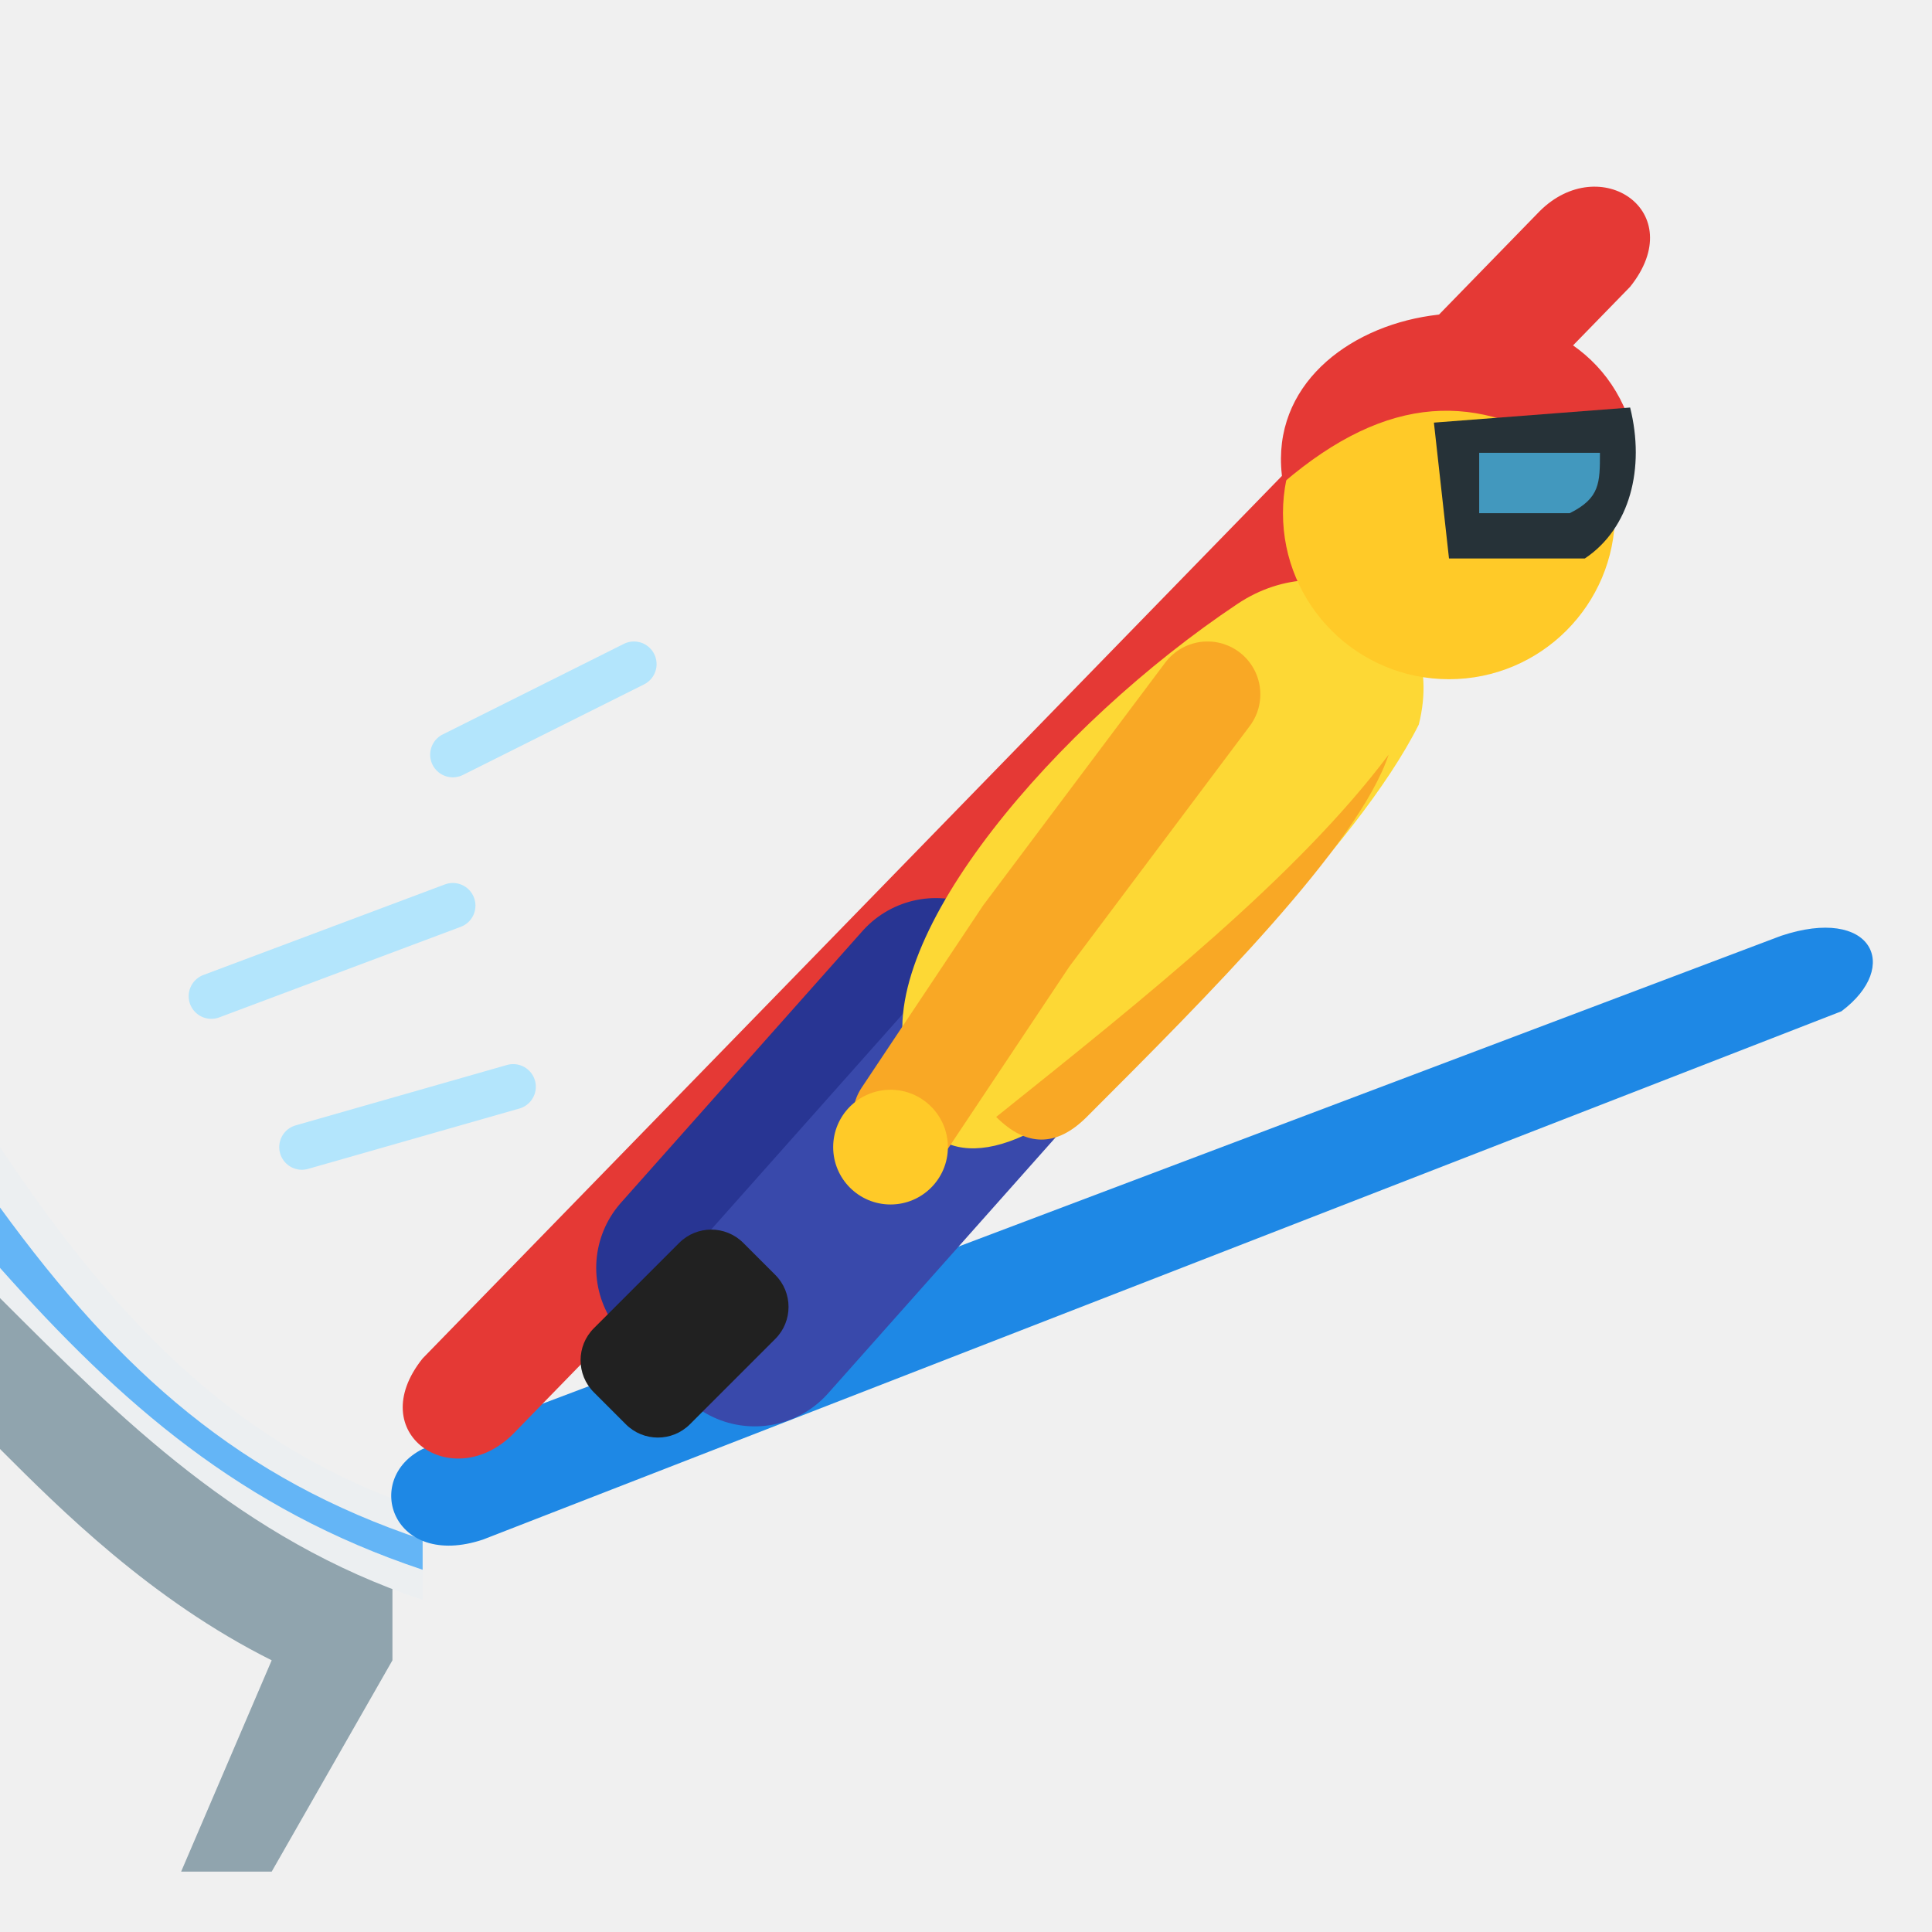
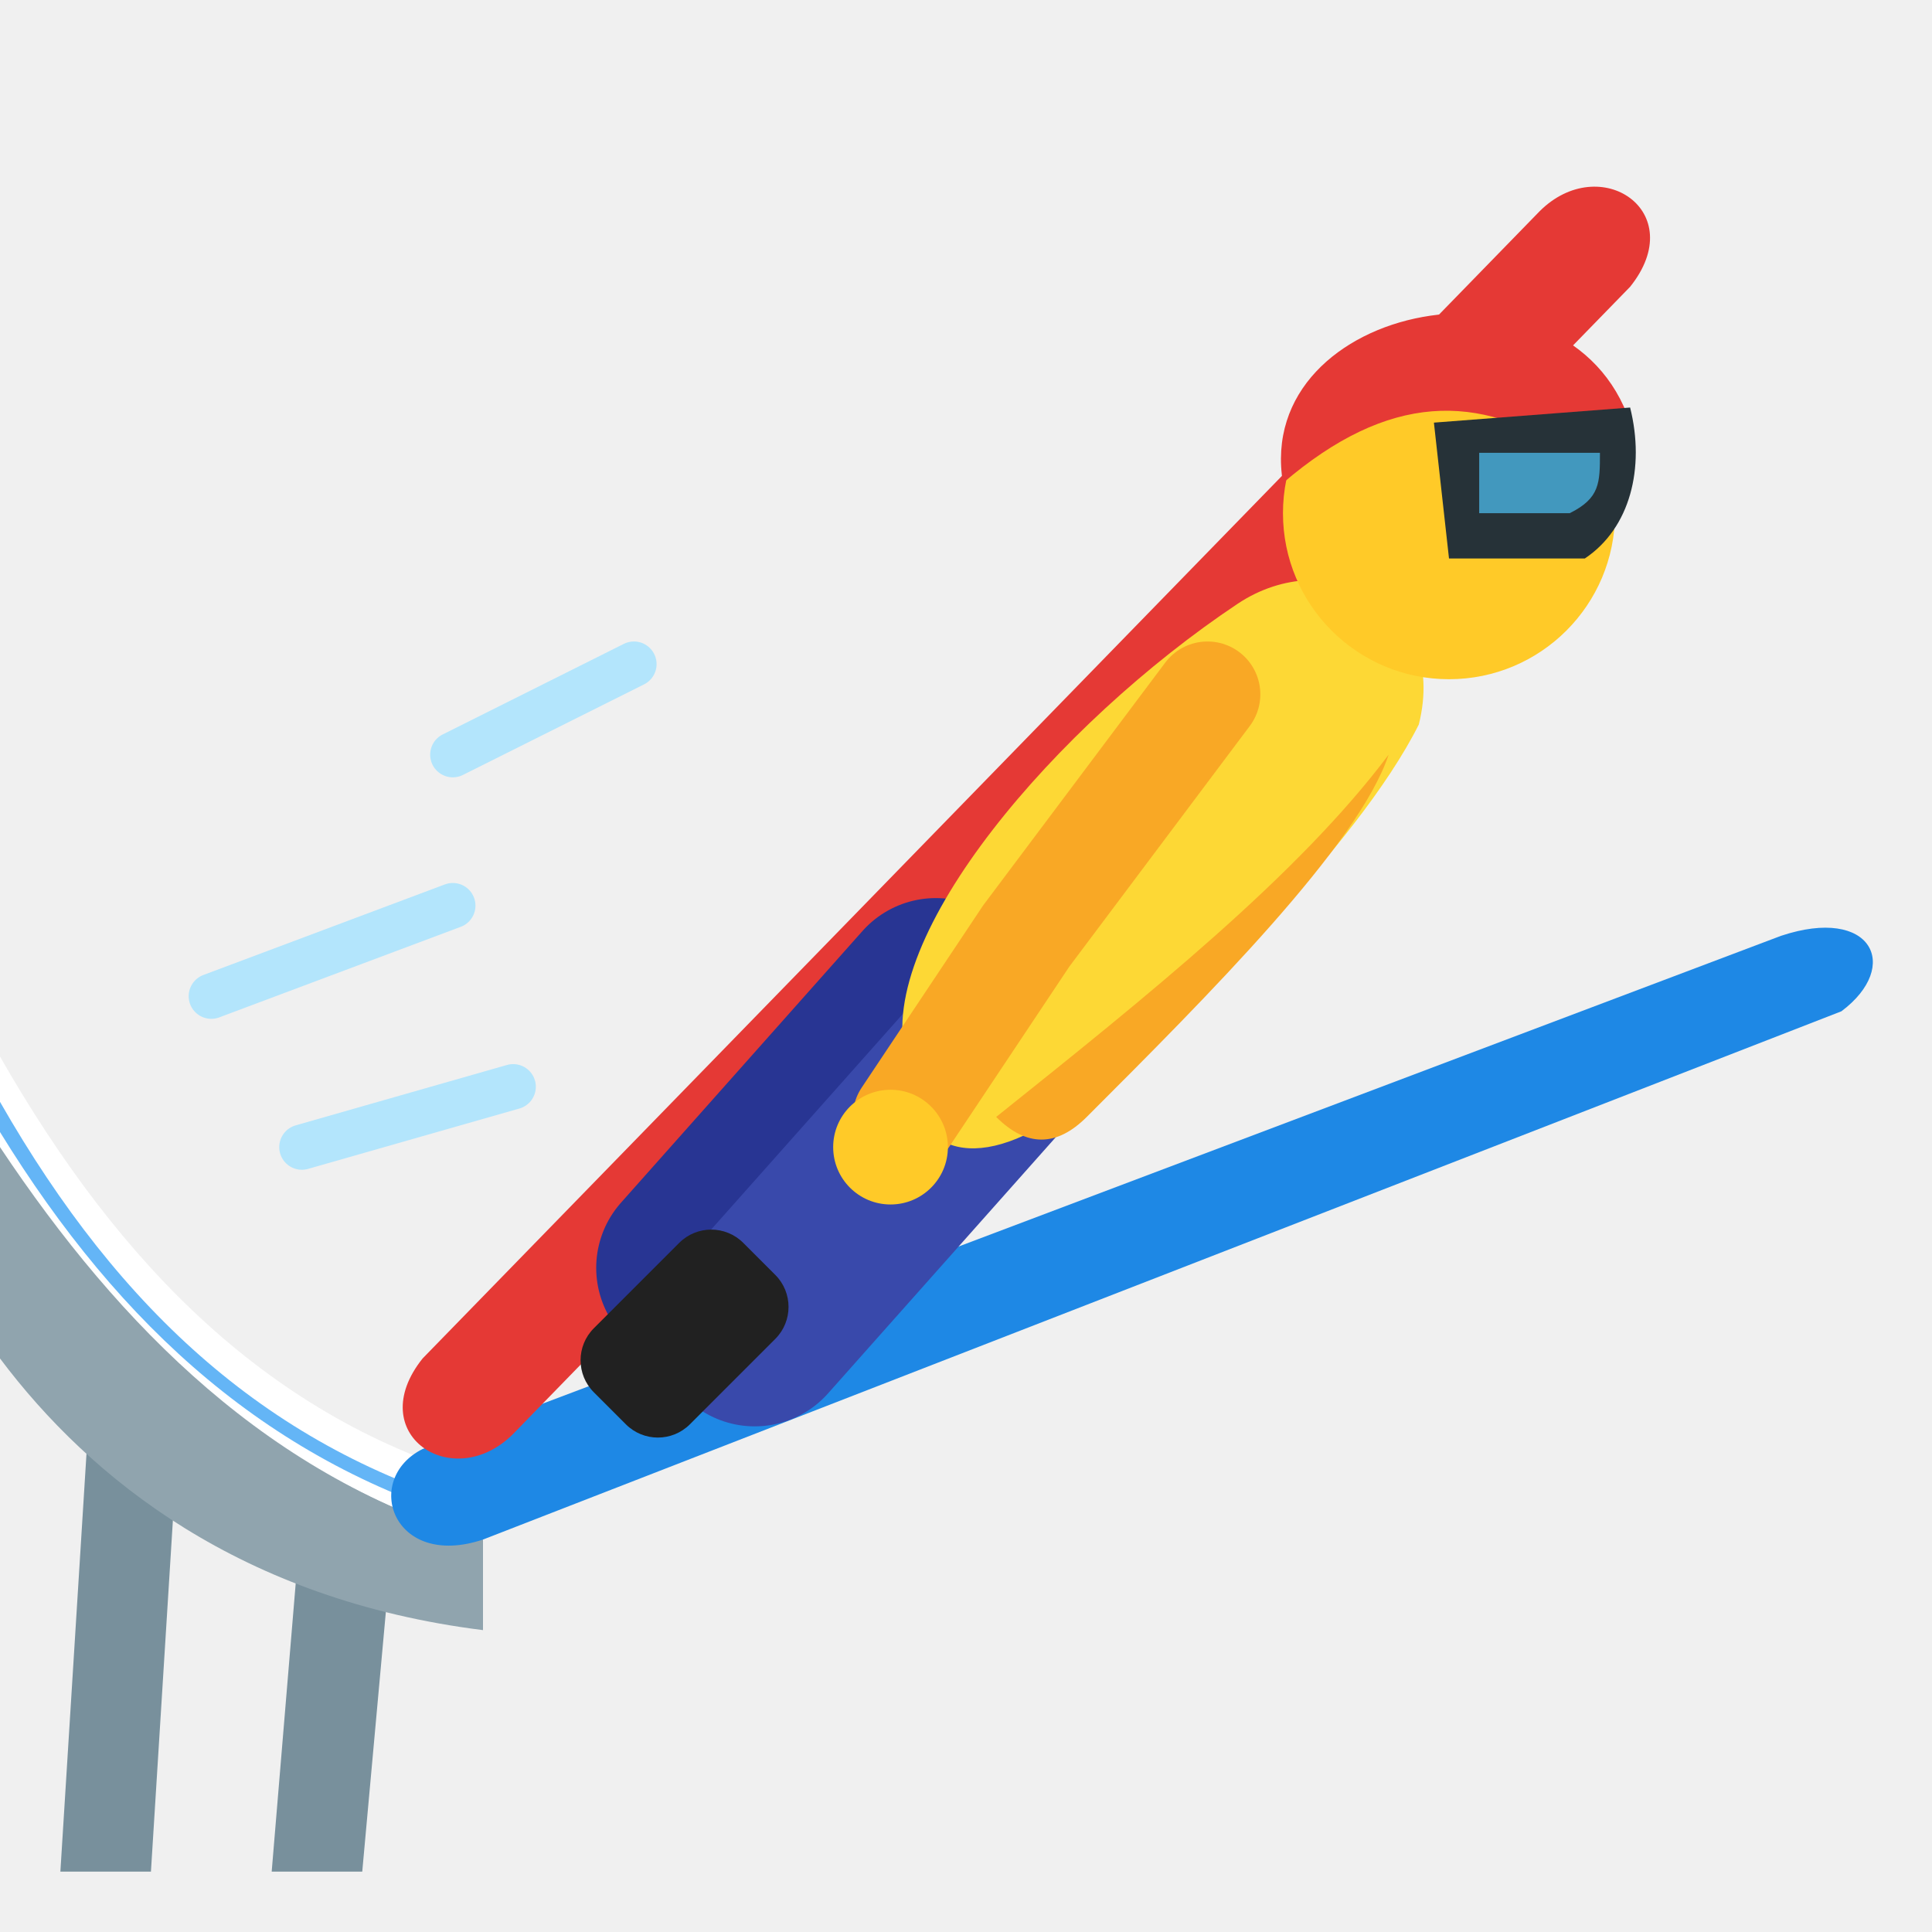
<svg xmlns="http://www.w3.org/2000/svg" viewBox="0 0 128 128">
-   <path fill="#90a4ae" d="M0 82 C8 92 16 100 26 104 L26 110 L18 124 L12 124 L18 110 C10 106 4 100 0 96 Z" />
-   <path fill="#eceff1" d="M0 76 C8 88 16 96 28 100 L28 106 C16 102 8 94 0 86 Z" />
-   <path fill="#64b5f6" d="M0 80 C8 91 16 98 28 102 L28 104 C16 100 8 93 0 84 Z" />
+   <path fill="#78909c" d="M6 92 L12 92 L10 124 L4 124 Z M20 100 L26 102 L24 124 L18 124 Z" />
+   <path fill="#90a4ae" d="M0 74 C8 88 18 98 32 102 L32 108 C16 106 6 98 0 90 Z" />
+   <path fill="#fff" d="M0 70 C8 84 18 94 32 98 L32 102 C18 98 8 88 0 76 Z" />
+   <path fill="#64b5f6" d="M0 73 C8 87 18 96 32 100 L32 101 C18 97 8 88 0 75 Z" />
  <g fill="none" stroke="#b3e5fc" stroke-width="3" stroke-linecap="round">
    <path d="M14 66 L30 60 M20 76 L34 72 M30 50 L42 44" />
  </g>
  <path fill="#1e88e5" d="M28 96 L118 62 C124 60 126 64 122 67 L32 102 C26 104 24 98 28 96 Z" />
  <path fill="#e53935" d="M28 90 L102 14 C106 10 112 14 108 19 L34 95 C30 99 24 95 28 90 Z" />
  <g fill="none" stroke-linecap="round" stroke-linejoin="round">
    <path stroke="#283593" stroke-width="13" d="M46 84 L62 66" />
    <path stroke="#3949ab" stroke-width="13" d="M50 88 L66 70" />
  </g>
  <rect x="38" y="84" width="14" height="9" rx="3" fill="#212121" transform="rotate(-45 45 88)" />
  <path fill="#fdd835" d="M60 70 C58 62 70 48 82 40 C88 36 96 40 94 48 C90 56 78 68 70 74 C64 78 60 76 60 70 Z" />
  <path fill="#f9a825" d="M66 74 C76 66 86 58 92 50 C90 56 80 66 72 74 C70 76 68 76 66 74 Z" />
  <path fill="none" stroke="#f9a825" stroke-width="7" stroke-linecap="round" d="M80 46 L68 62 L60 74" />
  <circle cx="59" cy="76" r="3.8" fill="#ffca28" />
  <circle cx="96" cy="34" r="11" fill="#ffca28" />
  <path fill="#e53935" d="M85 32 C83 20 104 16 108 28 L104 30 C98 26 92 26 85 32 Z" />
  <path fill="#263238" d="M95 28 L108 27 C109 31 108 35 105 37 L96 37 Z" />
  <path fill="#4fc3f7" d="M98 30 L106 30 C106 32 106 33 104 34 L98 34 Z" opacity=".7" />
</svg>
